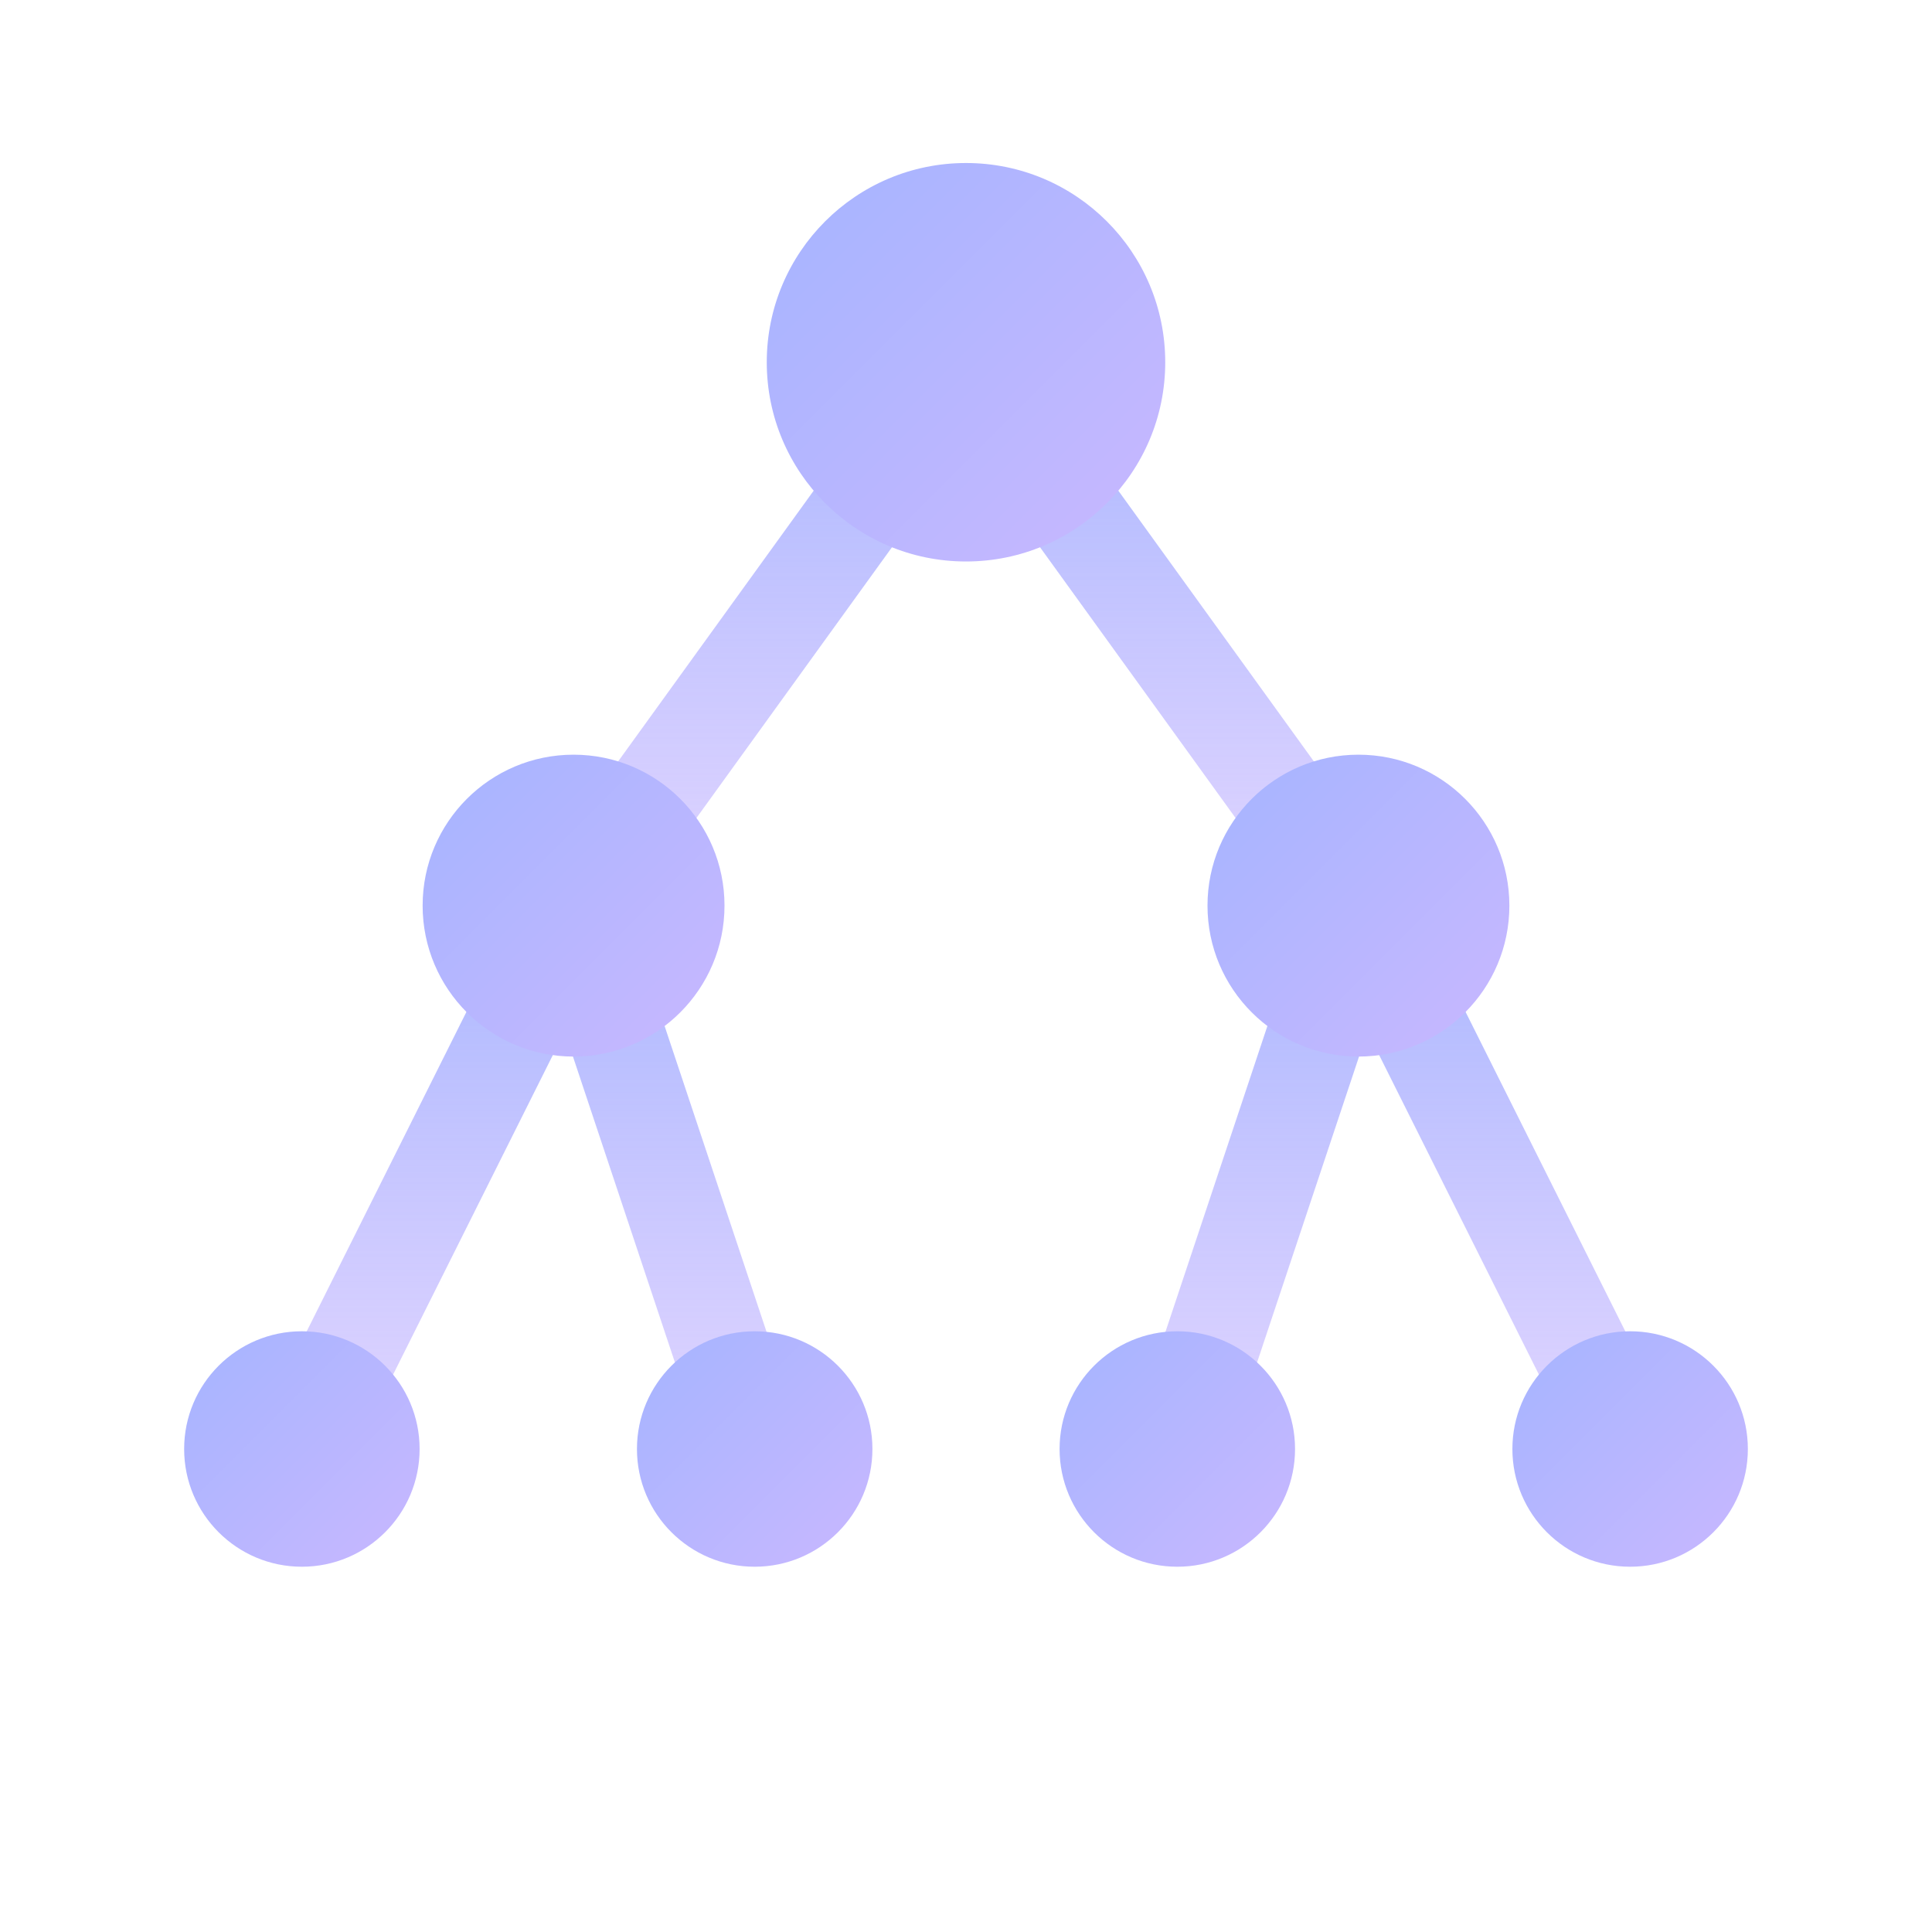
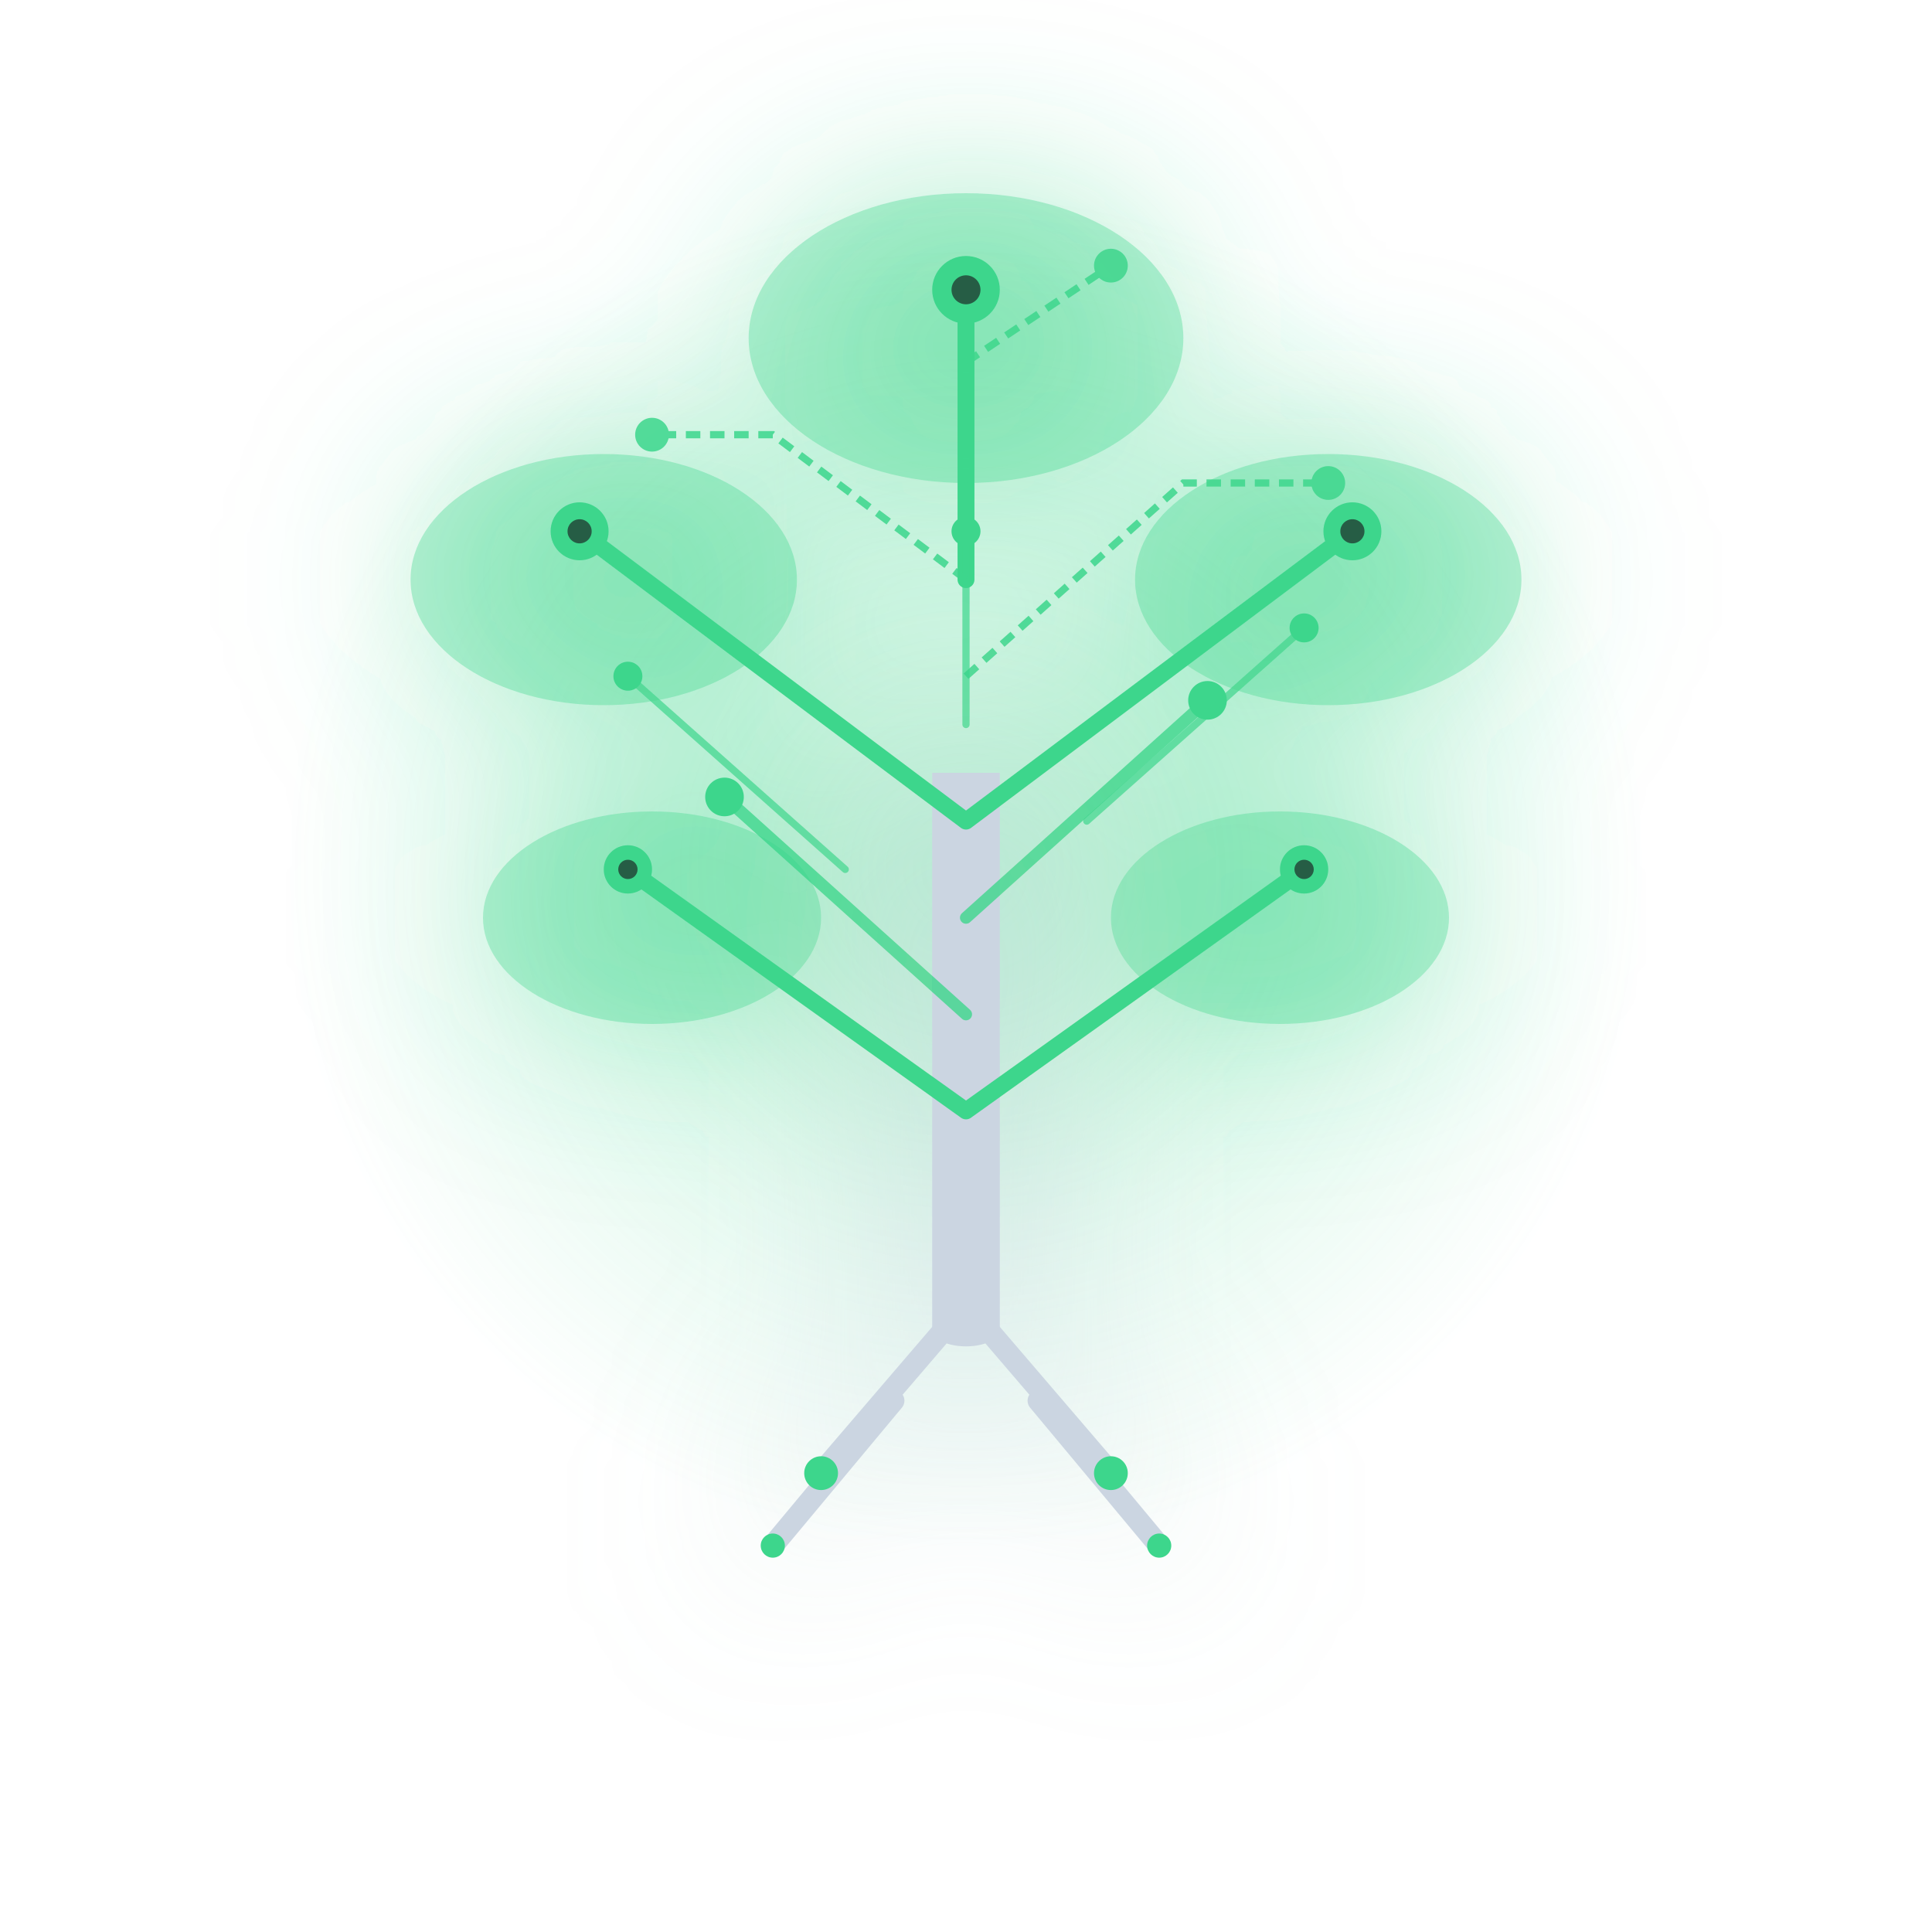
- <svg xmlns="http://www.w3.org/2000/svg" viewBox="0 0 64 64" width="64" height="64" role="img">
+ <svg xmlns="http://www.w3.org/2000/svg" viewBox="0 0 400 400" width="100%" height="100%" class="max-w-[280px] sm:max-w-[340px] aspect-square">
  <defs>
-     <linearGradient id="gtNode" x1="0" y1="0" x2="1" y2="1">
-       <stop offset="0" stop-color="#a5b4ff" />
-       <stop offset="1" stop-color="#c9b8ff" />
-     </linearGradient>
-     <linearGradient id="gtEdge" x1="0" y1="0" x2="0" y2="1">
-       <stop offset="0" stop-color="#a5b4ff" stop-opacity="0.95" />
-       <stop offset="1" stop-color="#c9b8ff" stop-opacity="0.6" />
-     </linearGradient>
+     <radialGradient id="bgGlow" cx="50%" cy="50%" r="50%">
+       <stop offset="0%" stop-color="#3dd68c" stop-opacity="0.30" />
+       <stop offset="100%" stop-color="#3dd68c" stop-opacity="0" />
+     </radialGradient>
+     <filter id="glow" x="-30%" y="-30%" width="160%" height="160%">
+       <feGaussianBlur stdDeviation="20" result="blur" />
+       <feComposite in="SourceGraphic" in2="blur" operator="over" />
+     </filter>
  </defs>
-   <g stroke="url(#gtEdge)" stroke-width="3.2" stroke-linecap="round" fill="none">
-     <path d="M32 12 L19 30" />
-     <path d="M32 12 L45 30" />
-     <path d="M19 30 L10 48" />
-     <path d="M19 30 L25 48" />
-     <path d="M45 30 L39 48" />
-     <path d="M45 30 L54 48" />
-   </g>
-   <g fill="url(#gtNode)">
-     <circle cx="32" cy="12" r="6.6" />
-     <circle cx="19" cy="30" r="5" />
-     <circle cx="45" cy="30" r="5" />
-     <circle cx="10" cy="48" r="3.9" />
-     <circle cx="25" cy="48" r="3.9" />
-     <circle cx="39" cy="48" r="3.9" />
-     <circle cx="54" cy="48" r="3.9" />
+   <circle cx="200" cy="180" r="140" fill="url(#bgGlow)" />
+   <g filter="url(#glow)">
+     <path d="M200,270 L170,305 M200,270 L230,305 M185,290 L160,320 M215,290 L240,320" stroke="#cbd5e1" stroke-width="4.5" stroke-linecap="round" />
+     <circle cx="170" cy="305" r="3.5" fill="#3dd68c" />
+     <circle cx="230" cy="305" r="3.5" fill="#3dd68c" />
+     <circle cx="160" cy="320" r="2.5" fill="#3dd68c" />
+     <circle cx="240" cy="320" r="2.5" fill="#3dd68c" />
+     <path d="M193,160 L193,275 C193,280 207,280 207,275 L207,160 Z" fill="#cbd5e1" />
+     <path d="M200,230 L130,180 M200,230 L270,180" stroke="#3dd68c" stroke-width="3.5" stroke-linecap="round" />
+     <path d="M200,170 L120,110 M200,170 L280,110" stroke="#3dd68c" stroke-width="3.5" stroke-linecap="round" />
+     <path d="M200,120 L200,60" stroke="#3dd68c" stroke-width="3.5" stroke-linecap="round" />
+     <path d="M200,210 L150,165 M200,190 L250,145" stroke="#3dd68c" stroke-width="2.5" stroke-linecap="round" opacity="0.8" />
+     <circle cx="150" cy="165" r="4" fill="#3dd68c" />
+     <circle cx="250" cy="145" r="4" fill="#3dd68c" />
+     <path d="M175,180 L130,140 M225,170 L270,130 M200,150 L200,110" stroke="#3dd68c" stroke-width="1.5" stroke-linecap="round" opacity="0.7" />
+     <circle cx="130" cy="140" r="3" fill="#3dd68c" />
+     <circle cx="270" cy="130" r="3" fill="#3dd68c" />
+     <circle cx="200" cy="110" r="3" fill="#3dd68c" />
+     <circle cx="200" cy="60" r="7" fill="#3dd68c" />
+     <circle cx="200" cy="60" r="3" fill="#1B1B1F" />
+     <g>
+       <circle cx="130" cy="180" r="5" fill="#3dd68c" />
+       <circle cx="270" cy="180" r="5" fill="#3dd68c" />
+       <circle cx="120" cy="110" r="6" fill="#3dd68c" />
+       <circle cx="280" cy="110" r="6" fill="#3dd68c" />
+       <circle cx="130" cy="180" r="2" fill="#1B1B1F" />
+       <circle cx="270" cy="180" r="2" fill="#1B1B1F" />
+       <circle cx="120" cy="110" r="2.5" fill="#1B1B1F" />
+       <circle cx="280" cy="110" r="2.5" fill="#1B1B1F" />
+     </g>
+     <g opacity="0.85">
+       <path d="M200,100 L200,75 L230,55" fill="none" stroke="#3dd68c" stroke-width="1.5" stroke-dasharray="3,2" />
+       <circle cx="230" cy="55" r="3.5" fill="#3dd68c" />
+       <path d="M200,120 L160,90 L135,90" fill="none" stroke="#3dd68c" stroke-width="1.5" stroke-dasharray="3,2" />
+       <circle cx="135" cy="90" r="3.5" fill="#3dd68c" />
+       <path d="M200,140 L245,100 L275,100" fill="none" stroke="#3dd68c" stroke-width="1.5" stroke-dasharray="3,2" />
+       <circle cx="275" cy="100" r="3.5" fill="#3dd68c" />
+     </g>
+     <g fill="#3dd68c" opacity="0.35">
+       <ellipse cx="200" cy="70" rx="45" ry="30" />
+       <ellipse cx="125" cy="120" rx="40" ry="26" />
+       <ellipse cx="275" cy="120" rx="40" ry="26" />
+       <ellipse cx="135" cy="190" rx="35" ry="22" />
+       <ellipse cx="265" cy="190" rx="35" ry="22" />
+     </g>
  </g>
</svg>
